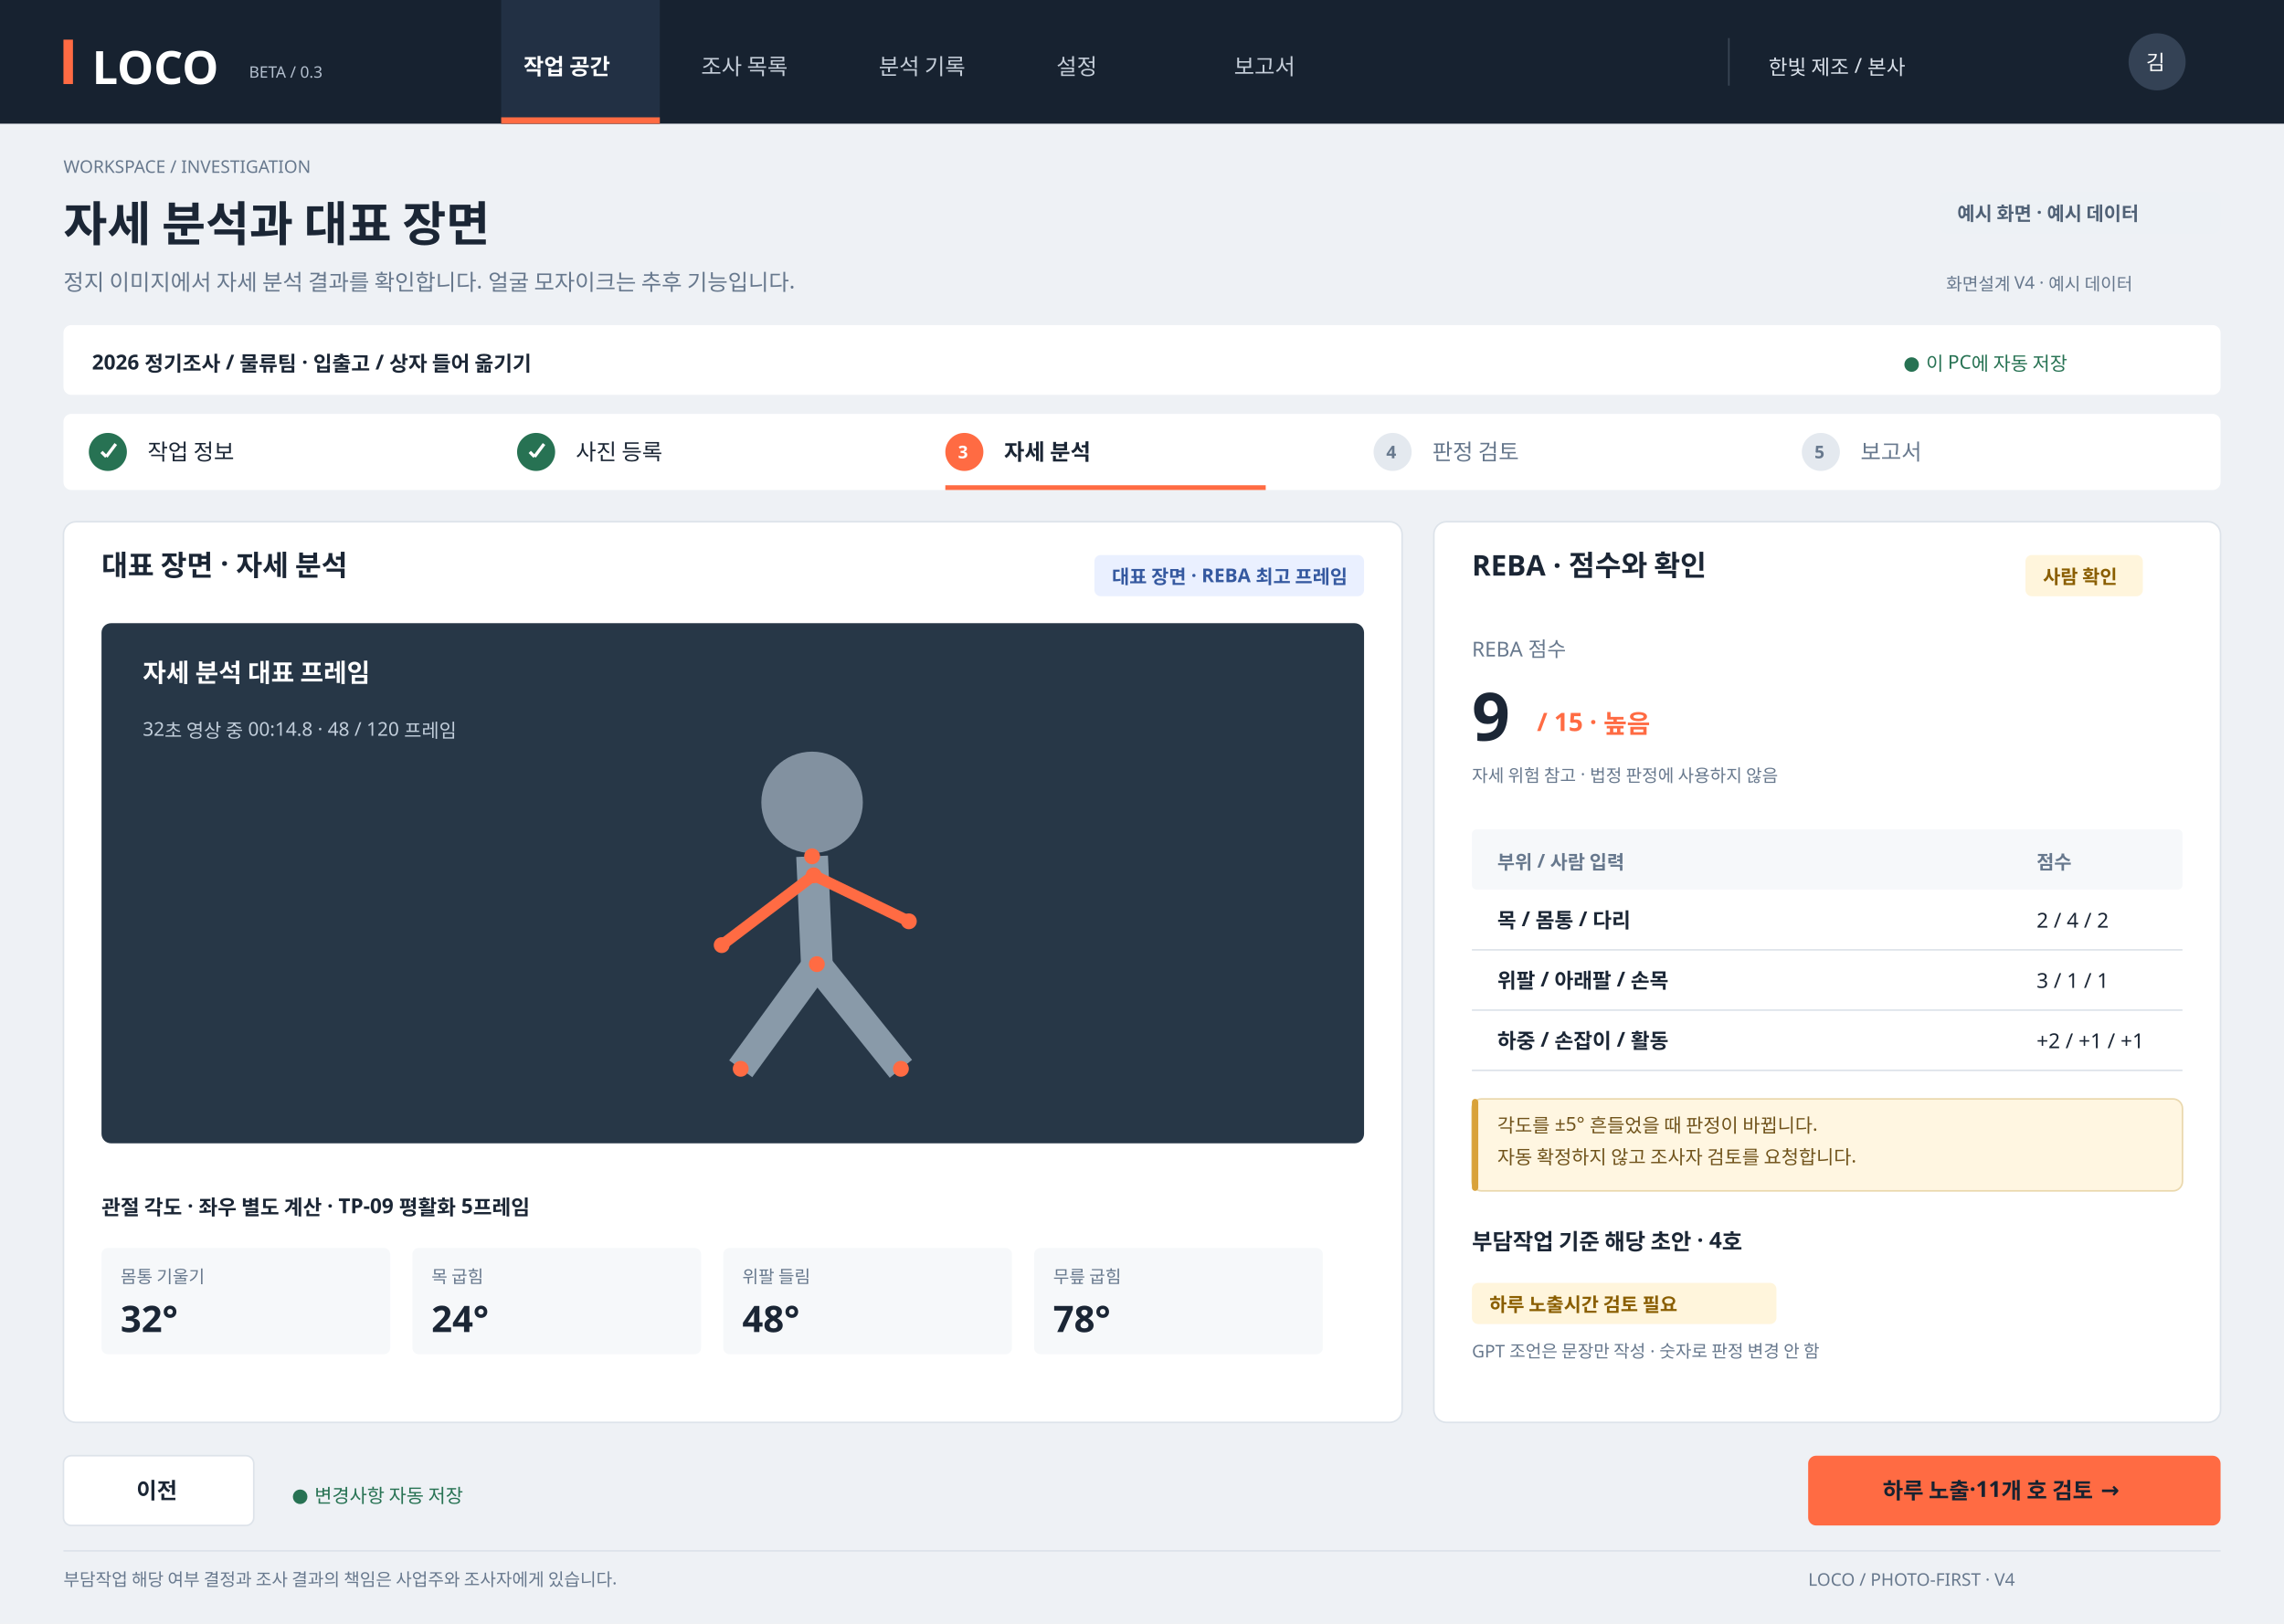
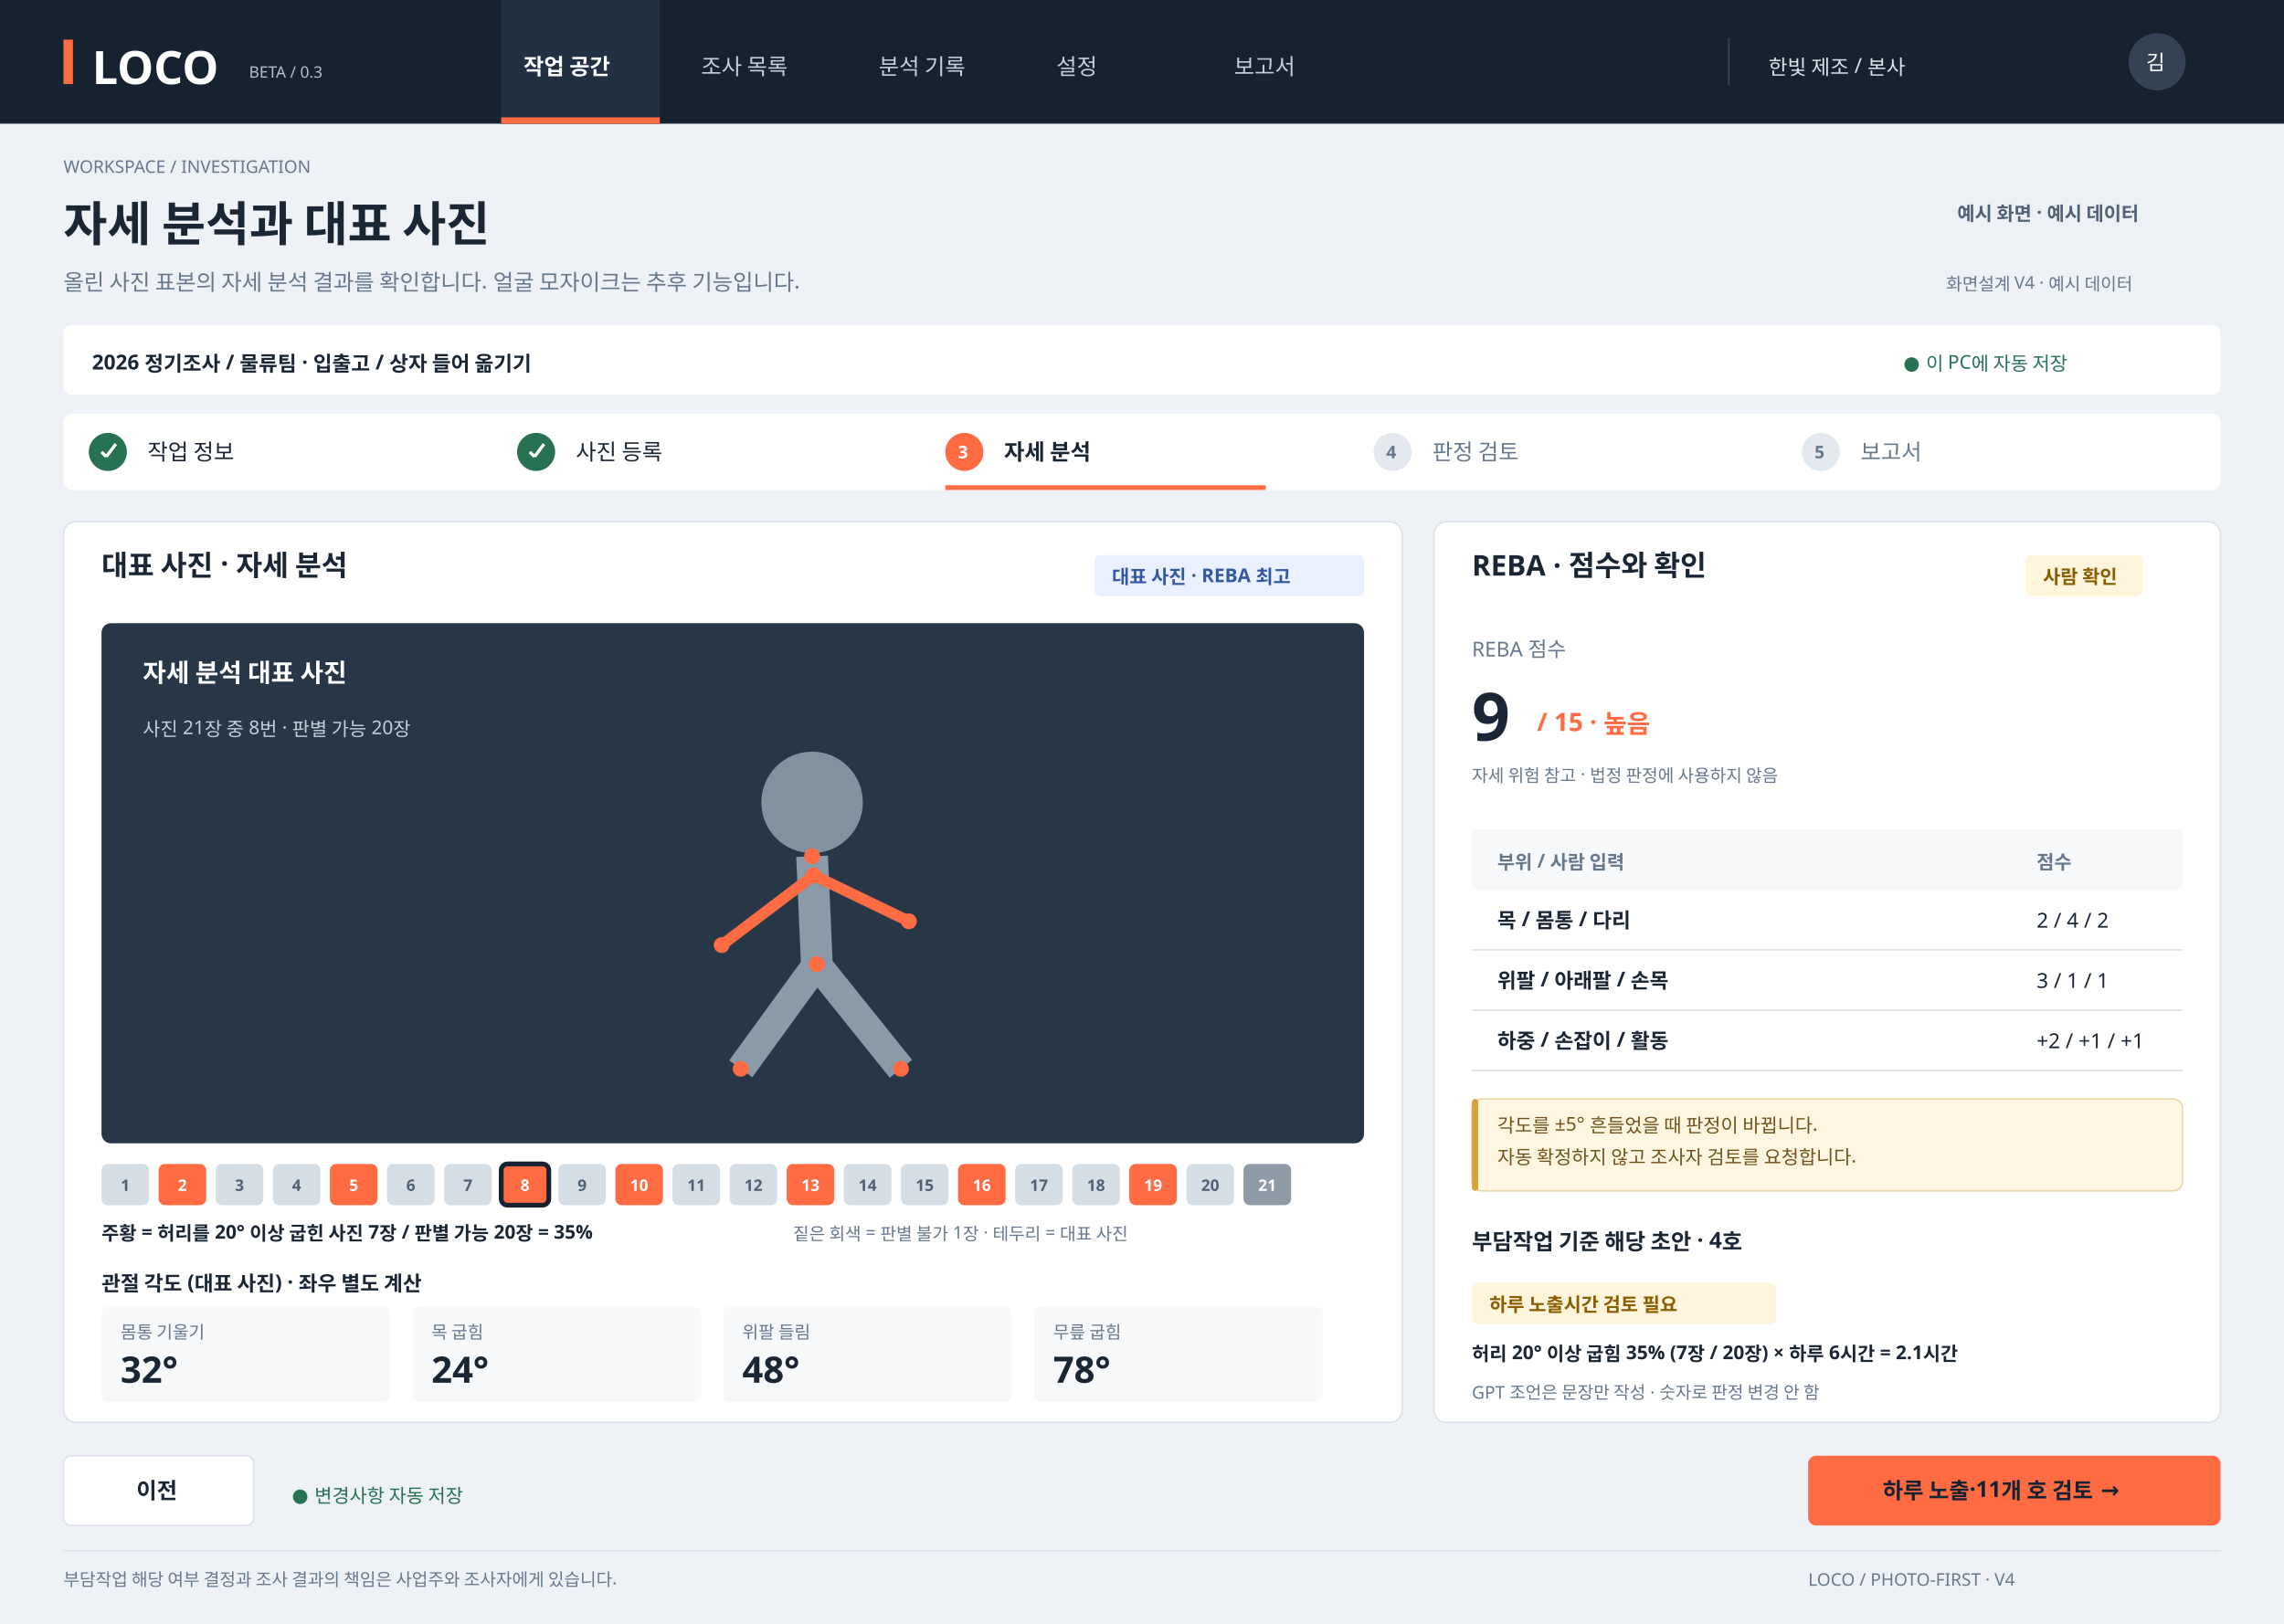
<svg xmlns="http://www.w3.org/2000/svg" width="1440" height="1024" viewBox="0 0 1440 1024">
  <rect x="0" y="0" width="1440" height="1024" rx="0" fill="#EEF1F5" />
  <rect x="0" y="0" width="1440" height="78" rx="0" fill="#172230" />
  <rect x="40" y="25" width="6" height="28" rx="0" fill="#FF6B43" />
  <text x="58" y="53" font-family="Malgun Gothic, Noto Sans KR, sans-serif" font-size="29" font-weight="700" fill="#FFFFFF">LOCO</text>
  <text x="157" y="49" font-family="Malgun Gothic, Noto Sans KR, sans-serif" font-size="10" font-weight="400" fill="#B4C0CF">BETA / 0.3</text>
  <rect x="316" y="0" width="100" height="78" rx="0" fill="#223044" />
  <rect x="316" y="74" width="100" height="4" rx="0" fill="#FF6B43" />
  <text x="330" y="47" font-family="Malgun Gothic, Noto Sans KR, sans-serif" font-size="14" font-weight="700" fill="#FFFFFF">작업 공간</text>
  <text x="442" y="47" font-family="Malgun Gothic, Noto Sans KR, sans-serif" font-size="14" font-weight="400" fill="#C5CED9">조사 목록</text>
  <text x="554" y="47" font-family="Malgun Gothic, Noto Sans KR, sans-serif" font-size="14" font-weight="400" fill="#C5CED9">분석 기록</text>
  <text x="666" y="47" font-family="Malgun Gothic, Noto Sans KR, sans-serif" font-size="14" font-weight="400" fill="#C5CED9">설정</text>
  <text x="778" y="47" font-family="Malgun Gothic, Noto Sans KR, sans-serif" font-size="14" font-weight="400" fill="#C5CED9">보고서</text>
  <line x1="1090" y1="24" x2="1090" y2="54" stroke="#3A4655" stroke-width="1" />
  <text x="1115" y="47" font-family="Malgun Gothic, Noto Sans KR, sans-serif" font-size="13" font-weight="400" fill="#DAE1EA">한빛 제조 / 본사</text>
  <circle cx="1360" cy="39" r="18" fill="#344255" />
  <text x="1353" y="44" font-family="Malgun Gothic, Noto Sans KR, sans-serif" font-size="13" font-weight="400" fill="#FFFFFF">김</text>
  <text x="40" y="109" font-family="Malgun Gothic, Noto Sans KR, sans-serif" font-size="11" font-weight="400" fill="#67788D">WORKSPACE / INVESTIGATION</text>
-   <text x="40" y="152" font-family="Malgun Gothic, Noto Sans KR, sans-serif" font-size="30" font-weight="700" fill="#1B2635">자세 분석과 대표 장면</text>
-   <text x="40" y="183" font-family="Malgun Gothic, Noto Sans KR, sans-serif" font-size="14" font-weight="400" fill="#67788D">정지 이미지에서 자세 분석 결과를 확인합니다. 얼굴 모자이크는 추후 기능입니다.</text>
+   <text x="40" y="152" font-family="Malgun Gothic, Noto Sans KR, sans-serif" font-size="30" font-weight="700" fill="#1B2635">자세 분석과 대표 사진</text>
+   <text x="40" y="183" font-family="Malgun Gothic, Noto Sans KR, sans-serif" font-size="14" font-weight="400" fill="#67788D">올린 사진 표본의 자세 분석 결과를 확인합니다. 얼굴 모자이크는 추후 기능입니다.</text>
  <rect x="1223" y="121" width="177" height="26" rx="4" fill="#EDF1F5" />
  <text x="1234" y="139" font-family="Malgun Gothic, Noto Sans KR, sans-serif" font-size="12" font-weight="700" fill="#506176">예시 화면 · 예시 데이터</text>
  <rect x="40" y="205" width="1360" height="44" rx="5" fill="#FFFFFF" />
  <text x="58" y="233" font-family="Malgun Gothic, Noto Sans KR, sans-serif" font-size="13" font-weight="700" fill="#1B2635">2026 정기조사  /  물류팀 · 입출고  /  상자 들어 옮기기</text>
  <text x="1200" y="233" font-family="Malgun Gothic, Noto Sans KR, sans-serif" font-size="12" font-weight="400" fill="#277253">● 이 PC에 자동 저장</text>
  <rect x="40" y="261" width="1360" height="48" rx="5" fill="#FFFFFF" />
  <circle cx="68" cy="285" r="12" fill="#277253" />
  <line x1="64" y1="285" x2="67" y2="288" stroke="#FFFFFF" stroke-width="2" />
  <line x1="67" y1="288" x2="73" y2="280" stroke="#FFFFFF" stroke-width="2" />
  <text x="93" y="290" font-family="Malgun Gothic, Noto Sans KR, sans-serif" font-size="14" font-weight="400" fill="#1B2635">작업 정보</text>
  <circle cx="338" cy="285" r="12" fill="#277253" />
  <line x1="334" y1="285" x2="337" y2="288" stroke="#FFFFFF" stroke-width="2" />
  <line x1="337" y1="288" x2="343" y2="280" stroke="#FFFFFF" stroke-width="2" />
  <text x="363" y="290" font-family="Malgun Gothic, Noto Sans KR, sans-serif" font-size="14" font-weight="400" fill="#1B2635">사진 등록</text>
  <circle cx="608" cy="285" r="12" fill="#FF6B43" />
  <text x="604" y="289" font-family="Malgun Gothic, Noto Sans KR, sans-serif" font-size="11" font-weight="700" fill="#FFFFFF">3</text>
  <text x="633" y="290" font-family="Malgun Gothic, Noto Sans KR, sans-serif" font-size="14" font-weight="700" fill="#1B2635">자세 분석</text>
  <rect x="596" y="306" width="202" height="3" rx="0" fill="#FF6B43" />
  <circle cx="878" cy="285" r="12" fill="#E4E9EF" />
  <text x="874" y="289" font-family="Malgun Gothic, Noto Sans KR, sans-serif" font-size="11" font-weight="700" fill="#67788D">4</text>
  <text x="903" y="290" font-family="Malgun Gothic, Noto Sans KR, sans-serif" font-size="14" font-weight="400" fill="#67788D">판정 검토</text>
  <circle cx="1148" cy="285" r="12" fill="#E4E9EF" />
  <text x="1144" y="289" font-family="Malgun Gothic, Noto Sans KR, sans-serif" font-size="11" font-weight="700" fill="#67788D">5</text>
  <text x="1173" y="290" font-family="Malgun Gothic, Noto Sans KR, sans-serif" font-size="14" font-weight="400" fill="#67788D">보고서</text>
  <line x1="40" y1="978" x2="1400" y2="978" stroke="#DDE3EA" stroke-width="1" />
  <text x="40" y="1000" font-family="Malgun Gothic, Noto Sans KR, sans-serif" font-size="11" font-weight="400" fill="#67788D">부담작업 해당 여부 결정과 조사 결과의 책임은 사업주와 조사자에게 있습니다.</text>
  <text x="1140" y="1000" font-family="Malgun Gothic, Noto Sans KR, sans-serif" font-size="11" font-weight="400" fill="#67788D">LOCO / PHOTO-FIRST · V4</text>
  <text x="1227" y="183" font-family="Malgun Gothic, Noto Sans KR, sans-serif" font-size="11" font-weight="400" fill="#67788D">화면설계 V4 · 예시 데이터</text>
  <rect x="40" y="329" width="844" height="568" rx="8" fill="#FFFFFF" stroke="#DDE3EA" />
-   <text x="64" y="363" font-family="Malgun Gothic, Noto Sans KR, sans-serif" font-size="18" font-weight="700" fill="#1B2635">대표 장면 · 자세 분석</text>
+   <text x="64" y="363" font-family="Malgun Gothic, Noto Sans KR, sans-serif" font-size="18" font-weight="700" fill="#1B2635">대표 사진 · 자세 분석</text>
  <rect x="690" y="350" width="170" height="26" rx="4" fill="#EAF0FF" />
-   <text x="701" y="368" font-family="Malgun Gothic, Noto Sans KR, sans-serif" font-size="12" font-weight="700" fill="#3559A0">대표 장면 · REBA 최고 프레임</text>
+   <text x="701" y="368" font-family="Malgun Gothic, Noto Sans KR, sans-serif" font-size="12" font-weight="700" fill="#3559A0">대표 사진 · REBA 최고</text>
  <rect x="64" y="393" width="796" height="328" rx="6" fill="#273747" />
-   <text x="90" y="430" font-family="Malgun Gothic, Noto Sans KR, sans-serif" font-size="16" font-weight="700" fill="#FFFFFF">자세 분석 대표 프레임</text>
-   <text x="90" y="464" font-family="Malgun Gothic, Noto Sans KR, sans-serif" font-size="12" font-weight="400" fill="#C2CEDB">32초 영상 중 00:14.8 · 48 / 120 프레임</text>
+   <text x="90" y="430" font-family="Malgun Gothic, Noto Sans KR, sans-serif" font-size="16" font-weight="700" fill="#FFFFFF">자세 분석 대표 사진</text>
+   <text x="90" y="464" font-family="Malgun Gothic, Noto Sans KR, sans-serif" font-size="12" font-weight="400" fill="#C2CEDB">사진 21장 중 8번 · 판별 가능 20장</text>
  <circle cx="512" cy="506" r="32" fill="#8291A0" />
  <line x1="512" y1="540" x2="515" y2="608" stroke="#899AA9" stroke-width="20" />
  <line x1="513" y1="552" x2="455" y2="596" stroke="#FF6B43" stroke-width="7" />
  <line x1="513" y1="552" x2="573" y2="581" stroke="#FF6B43" stroke-width="7" />
  <line x1="515" y1="608" x2="467" y2="674" stroke="#899AA9" stroke-width="18" />
  <line x1="515" y1="608" x2="568" y2="674" stroke="#899AA9" stroke-width="18" />
  <circle cx="512" cy="540" r="5" fill="#FF6B43" />
  <circle cx="513" cy="552" r="5" fill="#FF6B43" />
  <circle cx="455" cy="596" r="5" fill="#FF6B43" />
  <circle cx="573" cy="581" r="5" fill="#FF6B43" />
  <circle cx="515" cy="608" r="5" fill="#FF6B43" />
  <circle cx="467" cy="674" r="5" fill="#FF6B43" />
  <circle cx="568" cy="674" r="5" fill="#FF6B43" />
-   <text x="64" y="766" font-family="Malgun Gothic, Noto Sans KR, sans-serif" font-size="13" font-weight="700" fill="#1B2635">관절 각도 · 좌우 별도 계산 · TP-09 평활화 5프레임</text>
-   <rect x="64" y="787" width="182" height="67" rx="4" fill="#F6F8FA" />
-   <text x="76" y="809" font-family="Malgun Gothic, Noto Sans KR, sans-serif" font-size="11" font-weight="400" fill="#67788D">몸통 기울기</text>
-   <text x="76" y="840" font-family="Malgun Gothic, Noto Sans KR, sans-serif" font-size="23" font-weight="700" fill="#1B2635">32°</text>
-   <rect x="260" y="787" width="182" height="67" rx="4" fill="#F6F8FA" />
-   <text x="272" y="809" font-family="Malgun Gothic, Noto Sans KR, sans-serif" font-size="11" font-weight="400" fill="#67788D">목 굽힘</text>
-   <text x="272" y="840" font-family="Malgun Gothic, Noto Sans KR, sans-serif" font-size="23" font-weight="700" fill="#1B2635">24°</text>
-   <rect x="456" y="787" width="182" height="67" rx="4" fill="#F6F8FA" />
-   <text x="468" y="809" font-family="Malgun Gothic, Noto Sans KR, sans-serif" font-size="11" font-weight="400" fill="#67788D">위팔 들림</text>
-   <text x="468" y="840" font-family="Malgun Gothic, Noto Sans KR, sans-serif" font-size="23" font-weight="700" fill="#1B2635">48°</text>
-   <rect x="652" y="787" width="182" height="67" rx="4" fill="#F6F8FA" />
-   <text x="664" y="809" font-family="Malgun Gothic, Noto Sans KR, sans-serif" font-size="11" font-weight="400" fill="#67788D">무릎 굽힘</text>
-   <text x="664" y="840" font-family="Malgun Gothic, Noto Sans KR, sans-serif" font-size="23" font-weight="700" fill="#1B2635">78°</text>
+   <rect x="64" y="734" width="30" height="26" rx="4" fill="#D5DDE5" />
+   <text x="79" y="751" font-family="Malgun Gothic, Noto Sans KR, sans-serif" font-size="10" font-weight="700" fill="#506176" text-anchor="middle">1</text>
+   <rect x="100" y="734" width="30" height="26" rx="4" fill="#FF6B43" />
+   <text x="115" y="751" font-family="Malgun Gothic, Noto Sans KR, sans-serif" font-size="10" font-weight="700" fill="#FFFFFF" text-anchor="middle">2</text>
+   <rect x="136" y="734" width="30" height="26" rx="4" fill="#D5DDE5" />
+   <text x="151" y="751" font-family="Malgun Gothic, Noto Sans KR, sans-serif" font-size="10" font-weight="700" fill="#506176" text-anchor="middle">3</text>
+   <rect x="172" y="734" width="30" height="26" rx="4" fill="#D5DDE5" />
+   <text x="187" y="751" font-family="Malgun Gothic, Noto Sans KR, sans-serif" font-size="10" font-weight="700" fill="#506176" text-anchor="middle">4</text>
+   <rect x="208" y="734" width="30" height="26" rx="4" fill="#FF6B43" />
+   <text x="223" y="751" font-family="Malgun Gothic, Noto Sans KR, sans-serif" font-size="10" font-weight="700" fill="#FFFFFF" text-anchor="middle">5</text>
+   <rect x="244" y="734" width="30" height="26" rx="4" fill="#D5DDE5" />
+   <text x="259" y="751" font-family="Malgun Gothic, Noto Sans KR, sans-serif" font-size="10" font-weight="700" fill="#506176" text-anchor="middle">6</text>
+   <rect x="280" y="734" width="30" height="26" rx="4" fill="#D5DDE5" />
+   <text x="295" y="751" font-family="Malgun Gothic, Noto Sans KR, sans-serif" font-size="10" font-weight="700" fill="#506176" text-anchor="middle">7</text>
+   <rect x="316" y="734" width="30" height="26" rx="4" fill="#FF6B43" stroke="#172230" stroke-width="3" />
+   <text x="331" y="751" font-family="Malgun Gothic, Noto Sans KR, sans-serif" font-size="10" font-weight="700" fill="#FFFFFF" text-anchor="middle">8</text>
+   <rect x="352" y="734" width="30" height="26" rx="4" fill="#D5DDE5" />
+   <text x="367" y="751" font-family="Malgun Gothic, Noto Sans KR, sans-serif" font-size="10" font-weight="700" fill="#506176" text-anchor="middle">9</text>
+   <rect x="388" y="734" width="30" height="26" rx="4" fill="#FF6B43" />
+   <text x="403" y="751" font-family="Malgun Gothic, Noto Sans KR, sans-serif" font-size="10" font-weight="700" fill="#FFFFFF" text-anchor="middle">10</text>
+   <rect x="424" y="734" width="30" height="26" rx="4" fill="#D5DDE5" />
+   <text x="439" y="751" font-family="Malgun Gothic, Noto Sans KR, sans-serif" font-size="10" font-weight="700" fill="#506176" text-anchor="middle">11</text>
+   <rect x="460" y="734" width="30" height="26" rx="4" fill="#D5DDE5" />
+   <text x="475" y="751" font-family="Malgun Gothic, Noto Sans KR, sans-serif" font-size="10" font-weight="700" fill="#506176" text-anchor="middle">12</text>
+   <rect x="496" y="734" width="30" height="26" rx="4" fill="#FF6B43" />
+   <text x="511" y="751" font-family="Malgun Gothic, Noto Sans KR, sans-serif" font-size="10" font-weight="700" fill="#FFFFFF" text-anchor="middle">13</text>
+   <rect x="532" y="734" width="30" height="26" rx="4" fill="#D5DDE5" />
+   <text x="547" y="751" font-family="Malgun Gothic, Noto Sans KR, sans-serif" font-size="10" font-weight="700" fill="#506176" text-anchor="middle">14</text>
+   <rect x="568" y="734" width="30" height="26" rx="4" fill="#D5DDE5" />
+   <text x="583" y="751" font-family="Malgun Gothic, Noto Sans KR, sans-serif" font-size="10" font-weight="700" fill="#506176" text-anchor="middle">15</text>
+   <rect x="604" y="734" width="30" height="26" rx="4" fill="#FF6B43" />
+   <text x="619" y="751" font-family="Malgun Gothic, Noto Sans KR, sans-serif" font-size="10" font-weight="700" fill="#FFFFFF" text-anchor="middle">16</text>
+   <rect x="640" y="734" width="30" height="26" rx="4" fill="#D5DDE5" />
+   <text x="655" y="751" font-family="Malgun Gothic, Noto Sans KR, sans-serif" font-size="10" font-weight="700" fill="#506176" text-anchor="middle">17</text>
+   <rect x="676" y="734" width="30" height="26" rx="4" fill="#D5DDE5" />
+   <text x="691" y="751" font-family="Malgun Gothic, Noto Sans KR, sans-serif" font-size="10" font-weight="700" fill="#506176" text-anchor="middle">18</text>
+   <rect x="712" y="734" width="30" height="26" rx="4" fill="#FF6B43" />
+   <text x="727" y="751" font-family="Malgun Gothic, Noto Sans KR, sans-serif" font-size="10" font-weight="700" fill="#FFFFFF" text-anchor="middle">19</text>
+   <rect x="748" y="734" width="30" height="26" rx="4" fill="#D5DDE5" />
+   <text x="763" y="751" font-family="Malgun Gothic, Noto Sans KR, sans-serif" font-size="10" font-weight="700" fill="#506176" text-anchor="middle">20</text>
+   <rect x="784" y="734" width="30" height="26" rx="4" fill="#8E9AA6" />
+   <text x="799" y="751" font-family="Malgun Gothic, Noto Sans KR, sans-serif" font-size="10" font-weight="700" fill="#FFFFFF" text-anchor="middle">21</text>
+   <text x="64" y="782" font-family="Malgun Gothic, Noto Sans KR, sans-serif" font-size="12" font-weight="700" fill="#1B2635">주황 = 허리를 20° 이상 굽힌 사진 7장 / 판별 가능 20장 = 35%</text>
+   <text x="500" y="782" font-family="Malgun Gothic, Noto Sans KR, sans-serif" font-size="11" font-weight="400" fill="#67788D">짙은 회색 = 판별 불가 1장 · 테두리 = 대표 사진</text>
+   <text x="64" y="814" font-family="Malgun Gothic, Noto Sans KR, sans-serif" font-size="13" font-weight="700" fill="#1B2635">관절 각도 (대표 사진) · 좌우 별도 계산</text>
+   <rect x="64" y="824" width="182" height="60" rx="4" fill="#F6F8FA" />
+   <text x="76" y="844" font-family="Malgun Gothic, Noto Sans KR, sans-serif" font-size="11" font-weight="400" fill="#67788D">몸통 기울기</text>
+   <text x="76" y="872" font-family="Malgun Gothic, Noto Sans KR, sans-serif" font-size="23" font-weight="700" fill="#1B2635">32°</text>
+   <rect x="260" y="824" width="182" height="60" rx="4" fill="#F6F8FA" />
+   <text x="272" y="844" font-family="Malgun Gothic, Noto Sans KR, sans-serif" font-size="11" font-weight="400" fill="#67788D">목 굽힘</text>
+   <text x="272" y="872" font-family="Malgun Gothic, Noto Sans KR, sans-serif" font-size="23" font-weight="700" fill="#1B2635">24°</text>
+   <rect x="456" y="824" width="182" height="60" rx="4" fill="#F6F8FA" />
+   <text x="468" y="844" font-family="Malgun Gothic, Noto Sans KR, sans-serif" font-size="11" font-weight="400" fill="#67788D">위팔 들림</text>
+   <text x="468" y="872" font-family="Malgun Gothic, Noto Sans KR, sans-serif" font-size="23" font-weight="700" fill="#1B2635">48°</text>
+   <rect x="652" y="824" width="182" height="60" rx="4" fill="#F6F8FA" />
+   <text x="664" y="844" font-family="Malgun Gothic, Noto Sans KR, sans-serif" font-size="11" font-weight="400" fill="#67788D">무릎 굽힘</text>
+   <text x="664" y="872" font-family="Malgun Gothic, Noto Sans KR, sans-serif" font-size="23" font-weight="700" fill="#1B2635">78°</text>
  <rect x="904" y="329" width="496" height="568" rx="8" fill="#FFFFFF" stroke="#DDE3EA" />
  <text x="928" y="363" font-family="Malgun Gothic, Noto Sans KR, sans-serif" font-size="18" font-weight="700" fill="#1B2635">REBA · 점수와 확인</text>
  <rect x="1277" y="350" width="74" height="26" rx="4" fill="#FFF5DC" />
  <text x="1288" y="368" font-family="Malgun Gothic, Noto Sans KR, sans-serif" font-size="12" font-weight="700" fill="#8A5E00">사람 확인</text>
  <text x="928" y="414" font-family="Malgun Gothic, Noto Sans KR, sans-serif" font-size="13" font-weight="400" fill="#67788D">REBA 점수</text>
  <text x="928" y="467" font-family="Malgun Gothic, Noto Sans KR, sans-serif" font-size="42" font-weight="700" fill="#1B2635">9</text>
  <text x="969" y="461" font-family="Malgun Gothic, Noto Sans KR, sans-serif" font-size="16" font-weight="700" fill="#FF6B43">/ 15 · 높음</text>
  <text x="928" y="493" font-family="Malgun Gothic, Noto Sans KR, sans-serif" font-size="11" font-weight="400" fill="#67788D">자세 위험 참고 · 법정 판정에 사용하지 않음</text>
  <rect x="928" y="523" width="448" height="38" rx="3" fill="#F6F8FA" />
  <text x="944" y="548" font-family="Malgun Gothic, Noto Sans KR, sans-serif" font-size="12" font-weight="700" fill="#67788D">부위 / 사람 입력</text>
  <text x="1284" y="548" font-family="Malgun Gothic, Noto Sans KR, sans-serif" font-size="12" font-weight="700" fill="#67788D">점수</text>
  <text x="944" y="585.0" font-family="Malgun Gothic, Noto Sans KR, sans-serif" font-size="13" font-weight="700" fill="#1B2635">목 / 몸통 / 다리</text>
  <text x="1284" y="585.0" font-family="Malgun Gothic, Noto Sans KR, sans-serif" font-size="13" font-weight="400" fill="#1B2635">2 / 4 / 2</text>
  <line x1="928" y1="599" x2="1376" y2="599" stroke="#DDE3EA" stroke-width="1" />
  <text x="944" y="623.0" font-family="Malgun Gothic, Noto Sans KR, sans-serif" font-size="13" font-weight="700" fill="#1B2635">위팔 / 아래팔 / 손목</text>
  <text x="1284" y="623.0" font-family="Malgun Gothic, Noto Sans KR, sans-serif" font-size="13" font-weight="400" fill="#1B2635">3 / 1 / 1</text>
  <line x1="928" y1="637" x2="1376" y2="637" stroke="#DDE3EA" stroke-width="1" />
  <text x="944" y="661.0" font-family="Malgun Gothic, Noto Sans KR, sans-serif" font-size="13" font-weight="700" fill="#1B2635">하중 / 손잡이 / 활동</text>
  <text x="1284" y="661.0" font-family="Malgun Gothic, Noto Sans KR, sans-serif" font-size="13" font-weight="400" fill="#1B2635">+2 / +1 / +1</text>
  <line x1="928" y1="675" x2="1376" y2="675" stroke="#DDE3EA" stroke-width="1" />
  <rect x="928" y="693" width="448" height="58" rx="6" fill="#FFF6E1" stroke="#EAD8AD" />
  <rect x="928" y="693" width="4" height="58" rx="2" fill="#D9A23A" />
  <text x="944" y="714" font-family="Malgun Gothic, Noto Sans KR, sans-serif" font-size="12" font-weight="400" fill="#70531B">각도를 ±5° 흔들었을 때 판정이 바뀝니다.</text>
  <text x="944" y="734" font-family="Malgun Gothic, Noto Sans KR, sans-serif" font-size="12" font-weight="400" fill="#70531B">자동 확정하지 않고 조사자 검토를 요청합니다.</text>
  <text x="928" y="788" font-family="Malgun Gothic, Noto Sans KR, sans-serif" font-size="14" font-weight="700" fill="#1B2635">부담작업 기준 해당 초안 · 4호</text>
  <rect x="928" y="809" width="192" height="26" rx="4" fill="#FFF5DC" />
  <text x="939" y="827" font-family="Malgun Gothic, Noto Sans KR, sans-serif" font-size="12" font-weight="700" fill="#8A5E00">하루 노출시간 검토 필요</text>
-   <text x="928" y="856" font-family="Malgun Gothic, Noto Sans KR, sans-serif" font-size="11" font-weight="400" fill="#67788D">GPT 조언은 문장만 작성 · 숫자로 판정 변경 안 함</text>
+   <text x="928" y="858" font-family="Malgun Gothic, Noto Sans KR, sans-serif" font-size="12" font-weight="700" fill="#1B2635">허리 20° 이상 굽힘 35% (7장 / 20장) × 하루 6시간 = 2.1시간</text>
+   <text x="928" y="882" font-family="Malgun Gothic, Noto Sans KR, sans-serif" font-size="11" font-weight="400" fill="#67788D">GPT 조언은 문장만 작성 · 숫자로 판정 변경 안 함</text>
  <rect x="40" y="918" width="120" height="44" rx="5" fill="#FFFFFF" stroke="#DDE3EA" />
  <text x="86.0" y="945.0" font-family="Malgun Gothic, Noto Sans KR, sans-serif" font-size="14" font-weight="700" fill="#1B2635">이전</text>
  <text x="184" y="947" font-family="Malgun Gothic, Noto Sans KR, sans-serif" font-size="12" font-weight="400" fill="#277253">● 변경사항 자동 저장</text>
  <rect x="1140" y="918" width="260" height="44" rx="5" fill="#FF6B43" />
  <text x="1187.0" y="945.0" font-family="Malgun Gothic, Noto Sans KR, sans-serif" font-size="14" font-weight="700" fill="#172230">하루 노출·11개 호 검토 →</text>
</svg>
